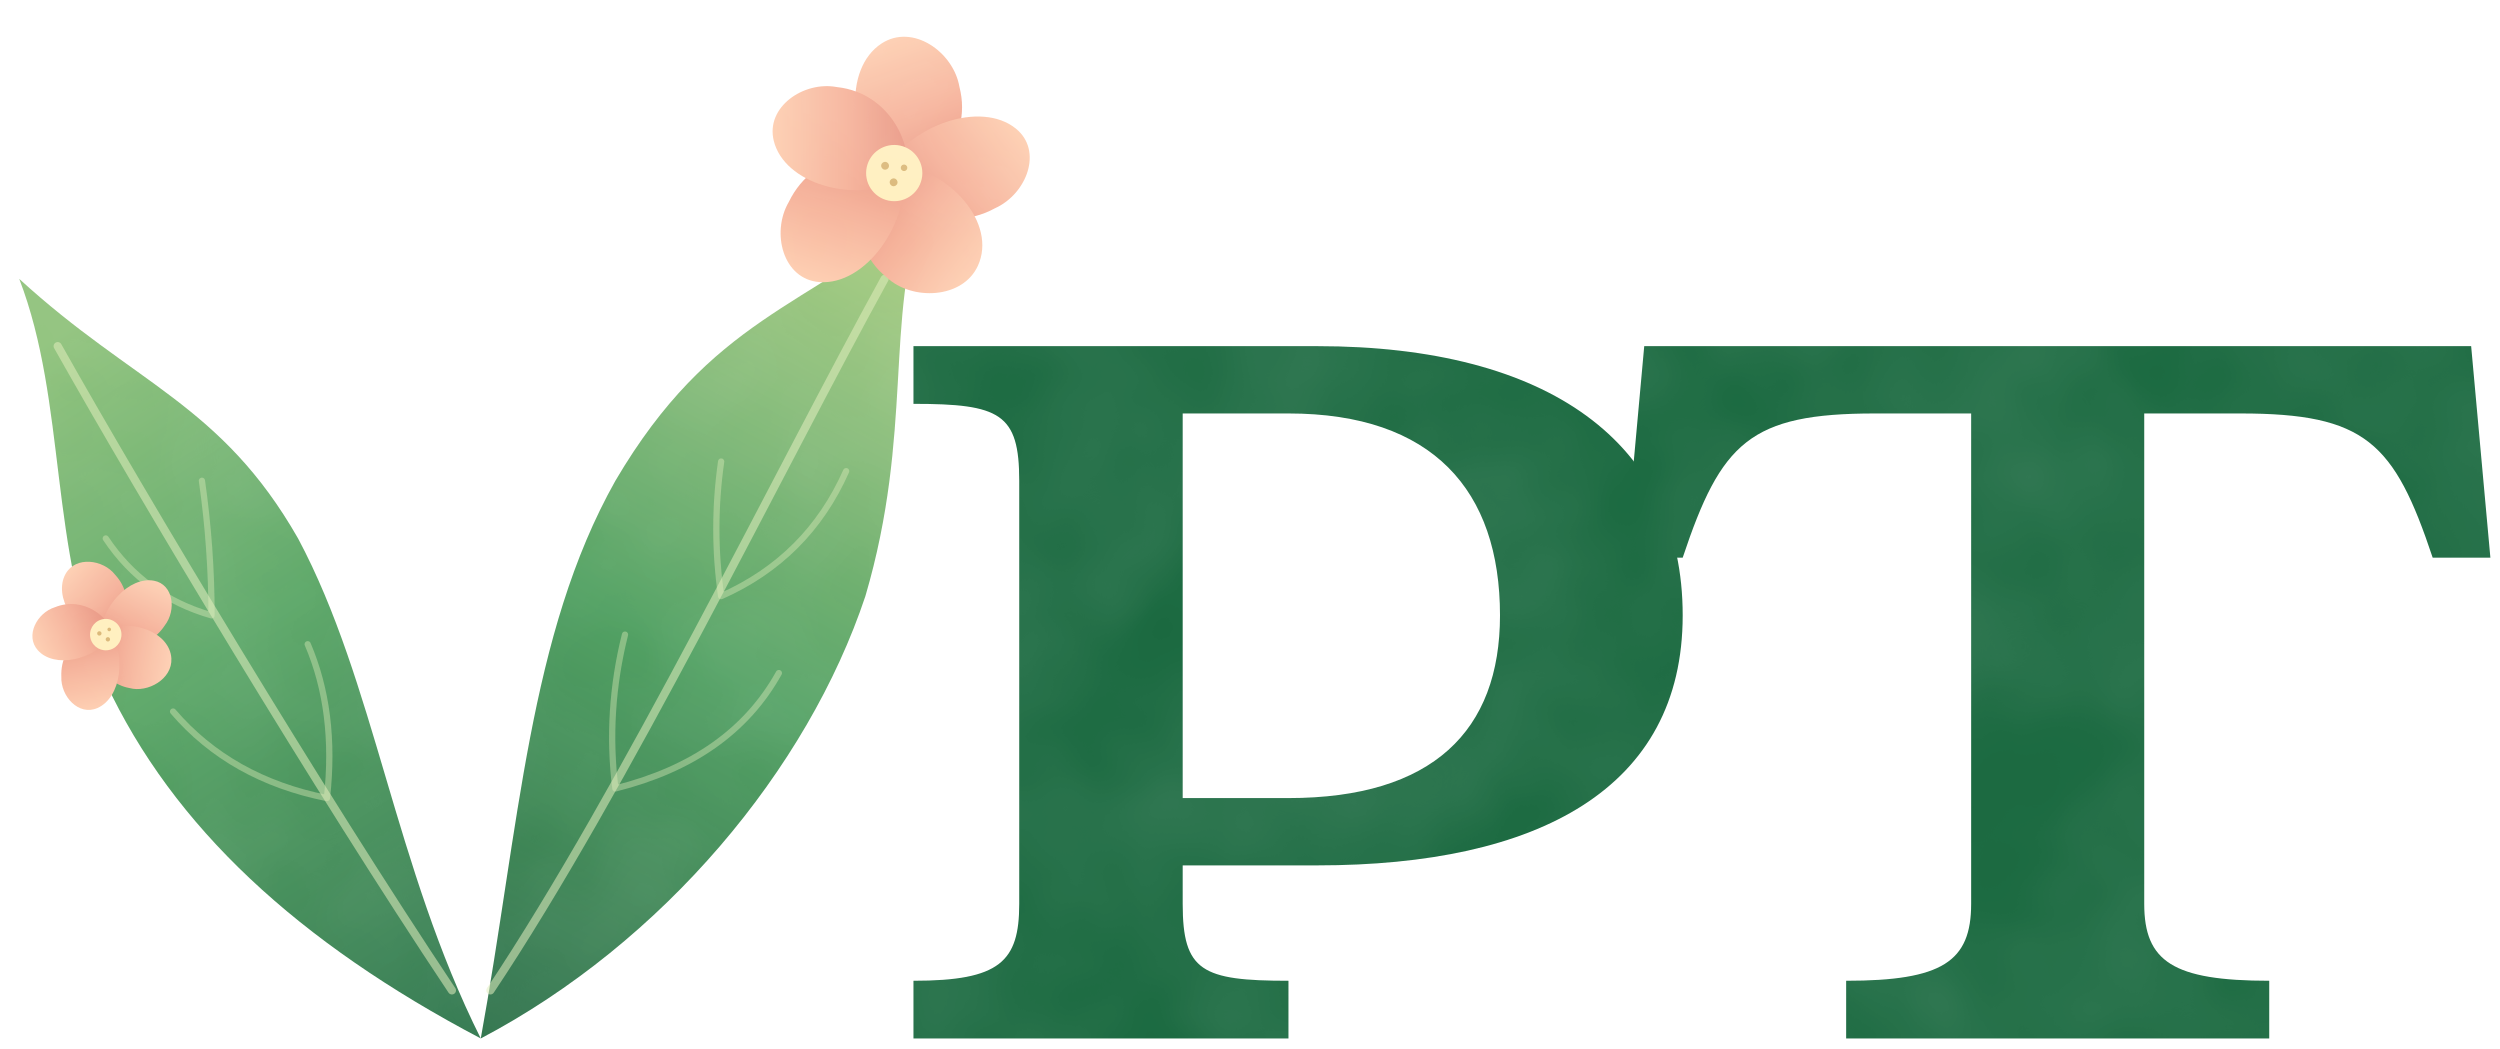
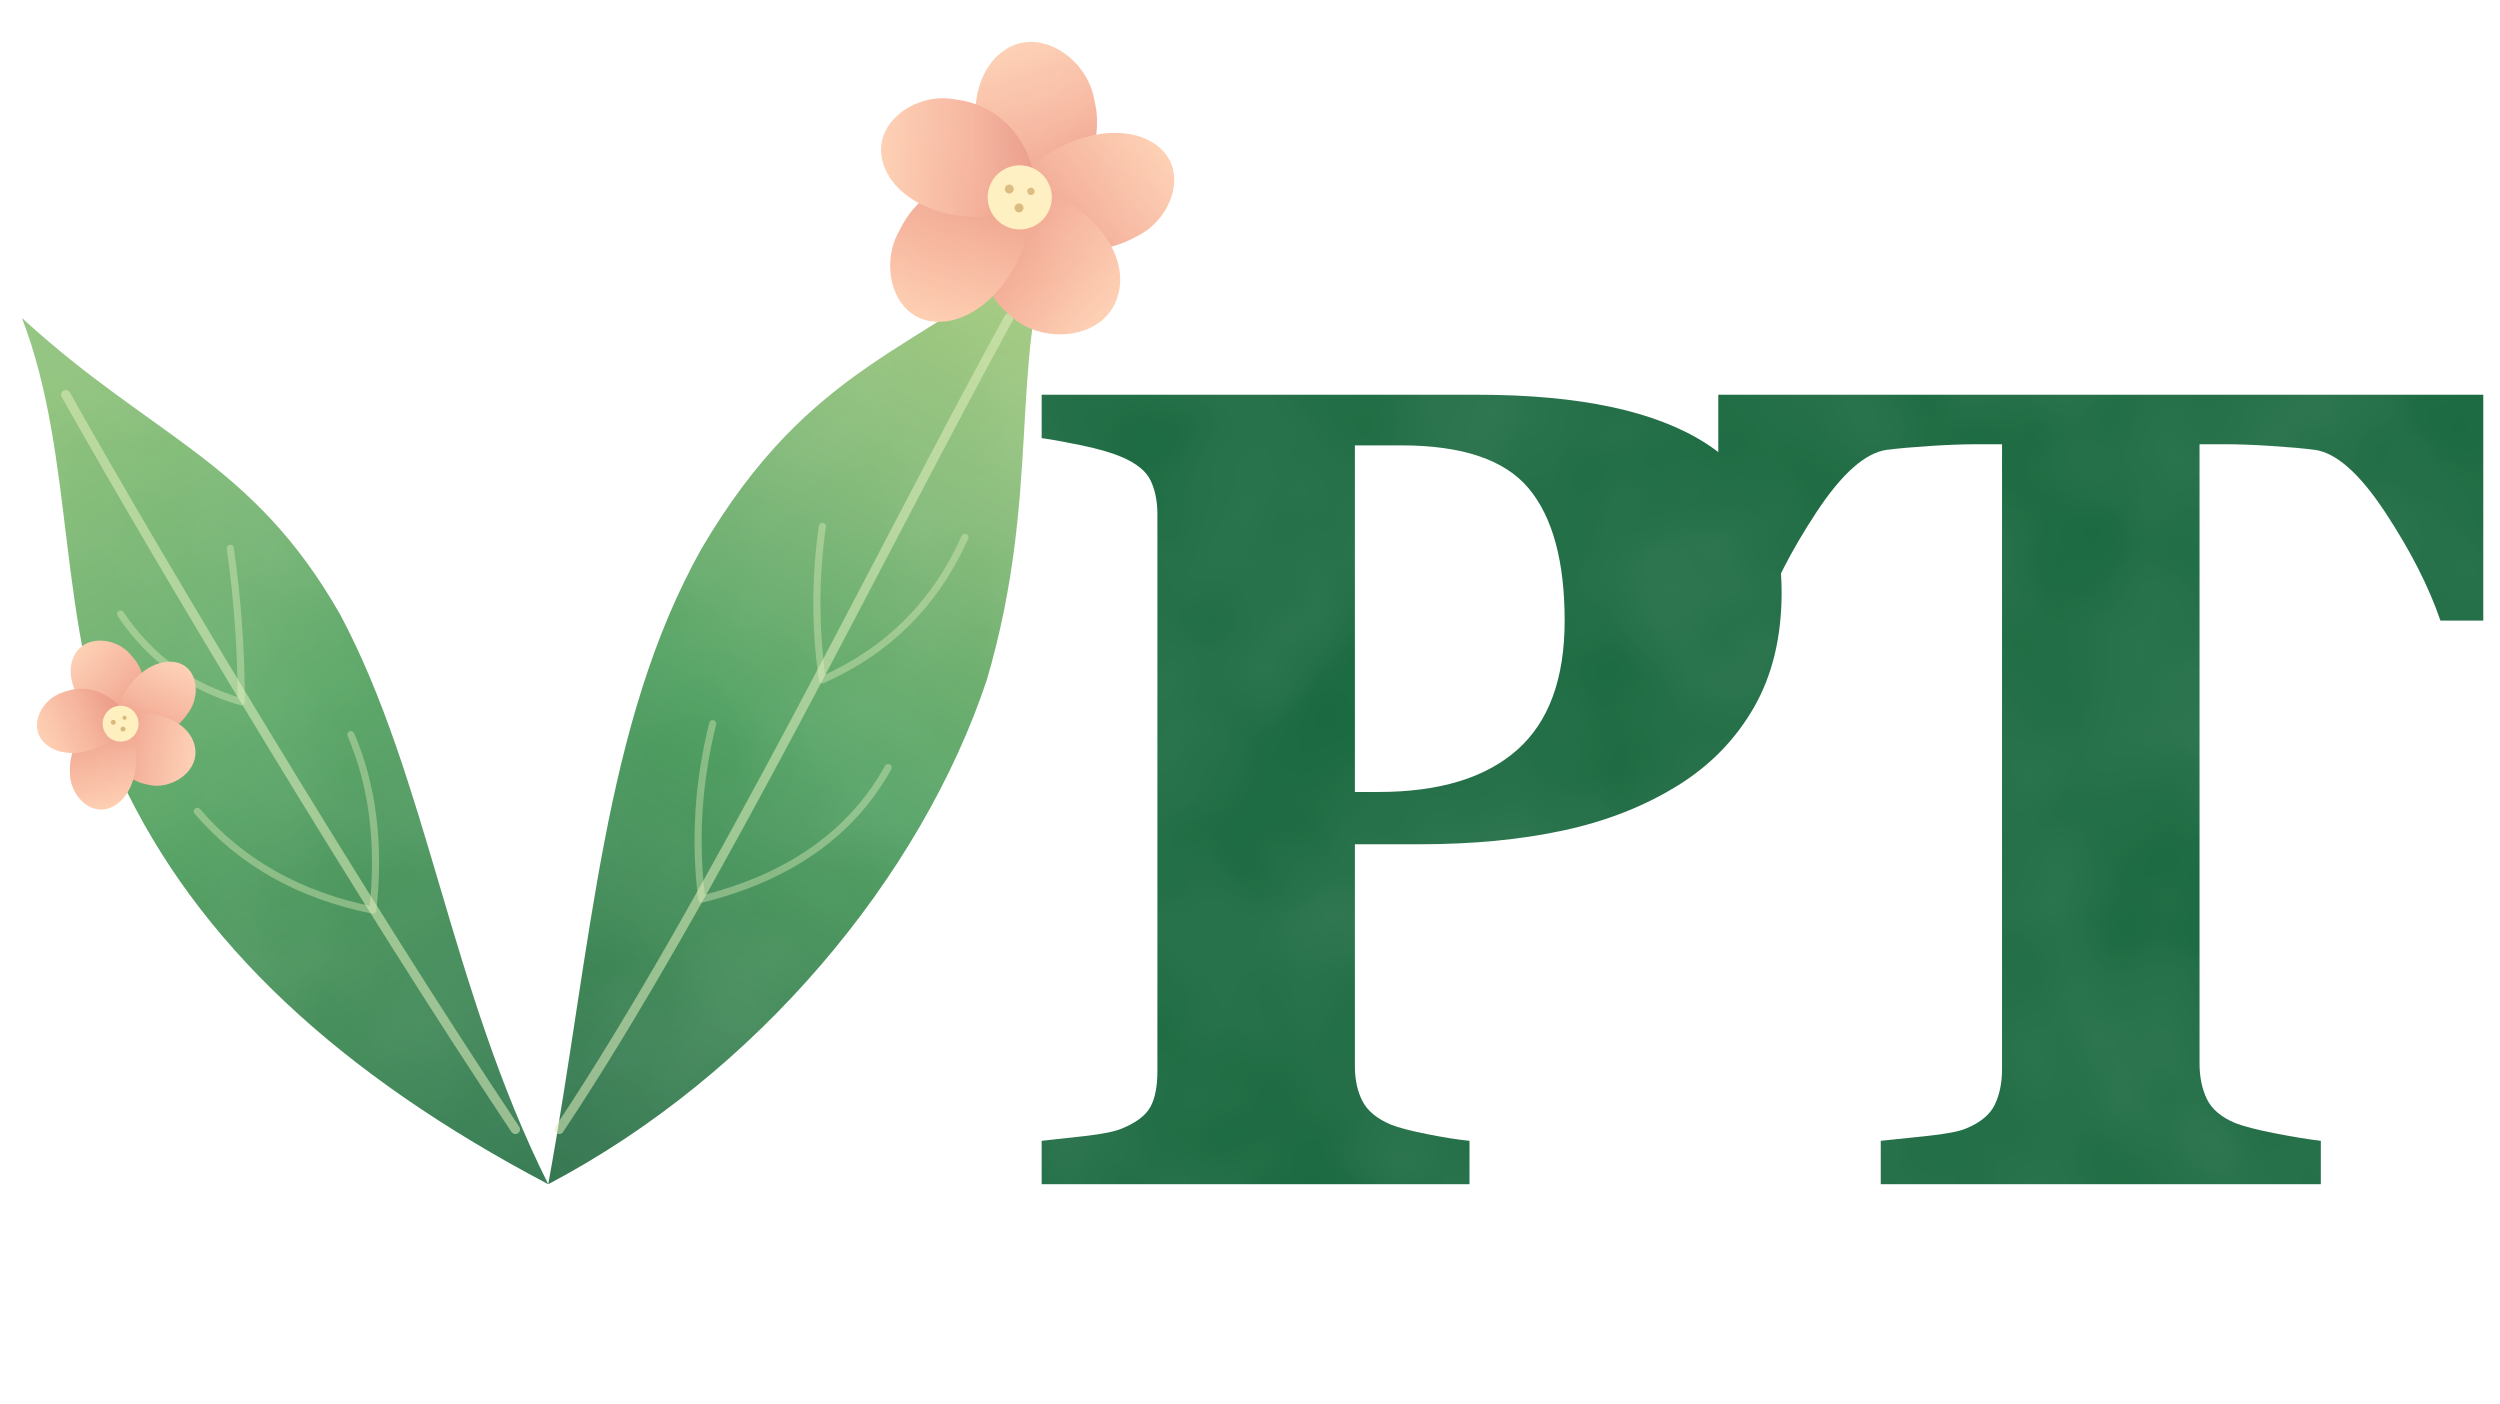
- <svg xmlns="http://www.w3.org/2000/svg" width="260" height="109" viewBox="13 6 260 109" filter="url(#stamp)" role="img" aria-labelledby="title desc">
+ <svg xmlns="http://www.w3.org/2000/svg" width="228" height="128" viewBox="13 6 228 128" filter="url(#stamp)" role="img" aria-labelledby="title desc">
  <style>
        /* Native SVG media queries follow the surrounding color scheme without scripts or external styles. */
        @media (prefers-color-scheme: dark) {
            #left-leaf stop:nth-child(1) { stop-color: #afcf91; }
            #left-leaf stop:nth-child(2) { stop-color: #7bb875; }
            #left-leaf stop:nth-child(3) { stop-color: #4d9466; }
            #right-leaf stop:nth-child(1) { stop-color: #4b8f62; }
            #right-leaf stop:nth-child(2) { stop-color: #74b372; }
            #right-leaf stop:nth-child(3) { stop-color: #c0d999; }
            .wordmark { fill: #91dfa5; }
        }
    </style>
  <defs>
    <filter id="stamp" color-interpolation-filters="sRGB">
      <feTurbulence type="fractalNoise" baseFrequency=".055" numOctaves="3" seed="17" />
      <feColorMatrix type="matrix" values="1 0 0 0 0 0 1 0 0 0 0 0 1 0 0 0.333 0.333 0.333 0 0" />
      <feComponentTransfer>
        <feFuncA type="table" tableValues="0.78 0.9 0.98 1" />
      </feComponentTransfer>
      <feComposite in="SourceGraphic" operator="in" />
    </filter>
    <linearGradient id="left-leaf" gradientUnits="userSpaceOnUse" x1="17" y1="42" x2="61" y2="111">
      <stop stop-color="#91c37d" />
      <stop offset=".45" stop-color="#58a564" />
      <stop offset="1" stop-color="#2d764b" />
    </linearGradient>
    <linearGradient id="right-leaf" gradientUnits="userSpaceOnUse" x1="65" y1="109" x2="107" y2="30">
      <stop stop-color="#286f45" />
      <stop offset=".45" stop-color="#50a061" />
      <stop offset="1" stop-color="#abce84" />
    </linearGradient>
    <linearGradient id="petal" gradientUnits="userSpaceOnUse" x1="-7" y1="-21" x2="7" y2="2">
      <stop stop-color="#ffd3b5" />
      <stop offset=".55" stop-color="#f5b098" />
      <stop offset="1" stop-color="#e48d7b" />
    </linearGradient>
    <g id="blossom">
      <g fill="url(#petal)">
        <path d="M0 2C-8-3-11-14-6-19C-2-23 5-20 7-15C11-7 5 1 0 2Z" />
        <path transform="rotate(74) scale(.92 1)" d="M0 2C-8-3-11-14-6-19C-2-23 5-20 7-15C11-7 5 1 0 2Z" />
        <path transform="rotate(145) scale(1.04 .95)" d="M0 2C-8-3-11-14-6-19C-2-23 5-20 7-15C11-7 5 1 0 2Z" />
        <path transform="rotate(219) scale(.96 1.02)" d="M0 2C-8-3-11-14-6-19C-2-23 5-20 7-15C11-7 5 1 0 2Z" />
        <path transform="rotate(290) scale(.93 .96)" d="M0 2C-8-3-11-14-6-19C-2-23 5-20 7-15C11-7 5 1 0 2Z" />
      </g>
      <circle r="4.3" fill="#ffefbe" />
      <g fill="#c69a51" opacity=".65">
        <circle cx="-1.6" cy="-.8" r=".6" />
        <circle cx="1.3" cy="-1.1" r=".5" />
        <circle cx=".2" cy="1.4" r=".6" />
      </g>
    </g>
  </defs>
  <path fill="url(#left-leaf)" d="M15 35C27 46 36 48 44 62C52 77 54 96 63 114C44 104 31 92 24 77C18 63 20 48 15 35Z" />
  <path fill="url(#right-leaf)" d="M109 28C97 38 87 39 77 56C68 72 67 92 63 114C82 104 97 86 103 68C108 51 105 39 109 28Z" />
  <g fill="none" stroke="#e0edb9" stroke-linecap="round">
    <g stroke-width=".85" opacity=".55">
      <path d="M60 109C46 88 28 58 19 42" />
      <path d="M64 109C78 88 94 55 105 35" />
    </g>
    <g stroke-width=".65" opacity=".4">
      <path d="M47 89Q37 87 31 80M47 89Q48 80 45 73M35 70Q28 68 24 62M35 70Q35 63 34 56" />
      <path d="M77 88Q89 85 94 76M77 88Q76 80 78 72M88 68Q97 64 101 55M88 68Q87 61 88 54" />
    </g>
  </g>
  <use href="#blossom" transform="translate(106 24) rotate(12) scale(.68)" />
  <use href="#blossom" transform="translate(24 72) rotate(-16) scale(.38)" />
-   <g class="wordmark" fill="#17673d">
-     <path fill-rule="evenodd" transform="translate(108 42)" d="M0 0H42C66 0 80 10 80 28C80 46 65 54 42 54H28V58C28 65 30 66 39 66V72H0V66C9 66 11 64 11 58V14C11 7 9 6 0 6ZM28 7V47H39C54 47 61 40 61 28C61 15 54 7 39 7Z" />
-     <path transform="translate(182 42)" d="M2 0H88L90 22H84C80 10 77 7 64 7H54V58C54 64 57 66 67 66V72H23V66C33 66 36 64 36 58V7H26C13 7 10 10 6 22H0Z" />
+   <g class="wordmark" fill="#17673d" transform="translate(104.4989 114) scale(.05073996 -.05073996)">
+     <path id="letter-p" d="M1399 1064Q1399 944 1349.5 857.5Q1300 771 1213 717Q1123 661 1007.5 636.0Q892 611 748 611H632V212Q632 176 645.5 149.5Q659 123 697 107Q717 99 762.0 90.0Q807 81 838 78V0H69V78Q98 81 146.0 86.5Q194 92 213 100Q252 116 264.5 139.0Q277 162 277 203V1204Q277 1239 265.0 1264.5Q253 1290 213 1307Q185 1319 138.5 1328.5Q92 1338 69 1341V1419H852Q1127 1419 1263.0 1331.5Q1399 1244 1399 1064ZM1009 1013Q1009 1173 944.5 1250.5Q880 1328 715 1328H632V705H674Q838 705 923.5 780.5Q1009 856 1009 1013Z" />
+     <path id="letter-t" transform="translate(1272.16)" d="M1388 1013H1311Q1280 1104 1211.5 1208.0Q1143 1312 1085 1320Q1053 1324 1006.0 1327.0Q959 1330 925 1330H878V217Q878 181 891.0 153.5Q904 126 942 110Q965 101 1013.5 91.5Q1062 82 1096 78V0H305V78Q334 81 386.5 86.5Q439 92 458 100Q497 116 510.0 143.0Q523 170 523 207V1330H476Q442 1330 395.0 1327.0Q348 1324 316 1320Q258 1312 189.5 1208.0Q121 1104 90 1013H13V1419H1388Z" />
  </g>
</svg>
